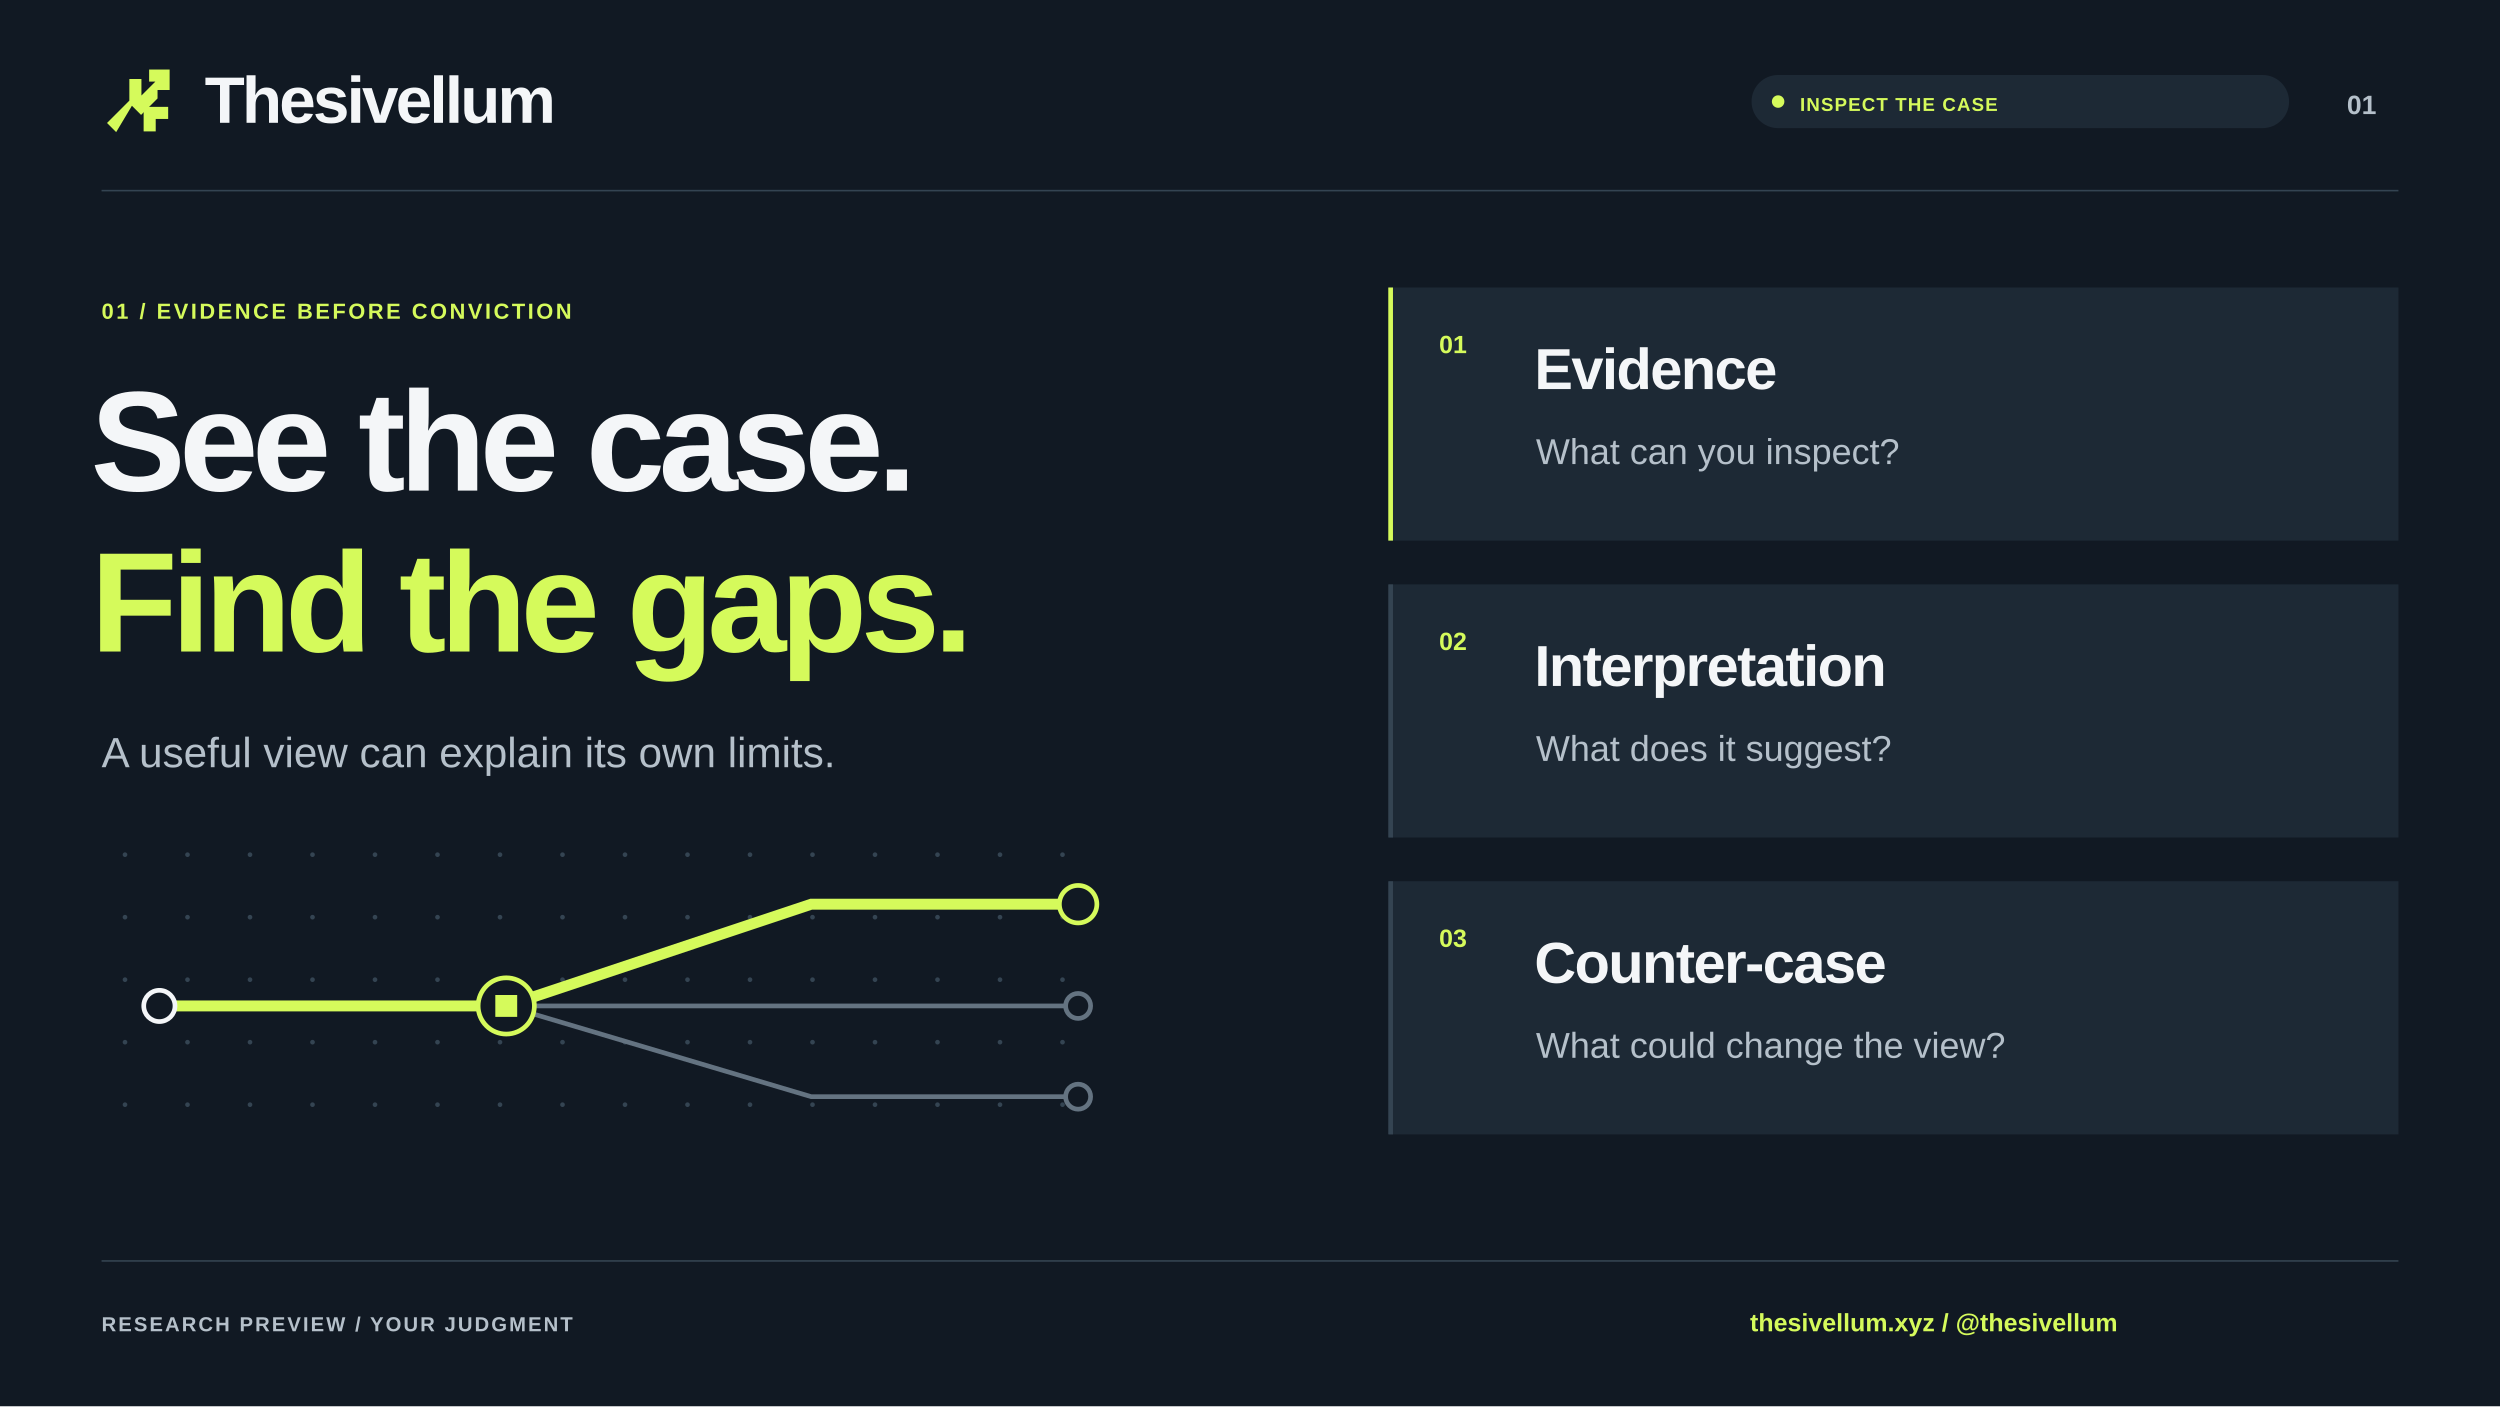
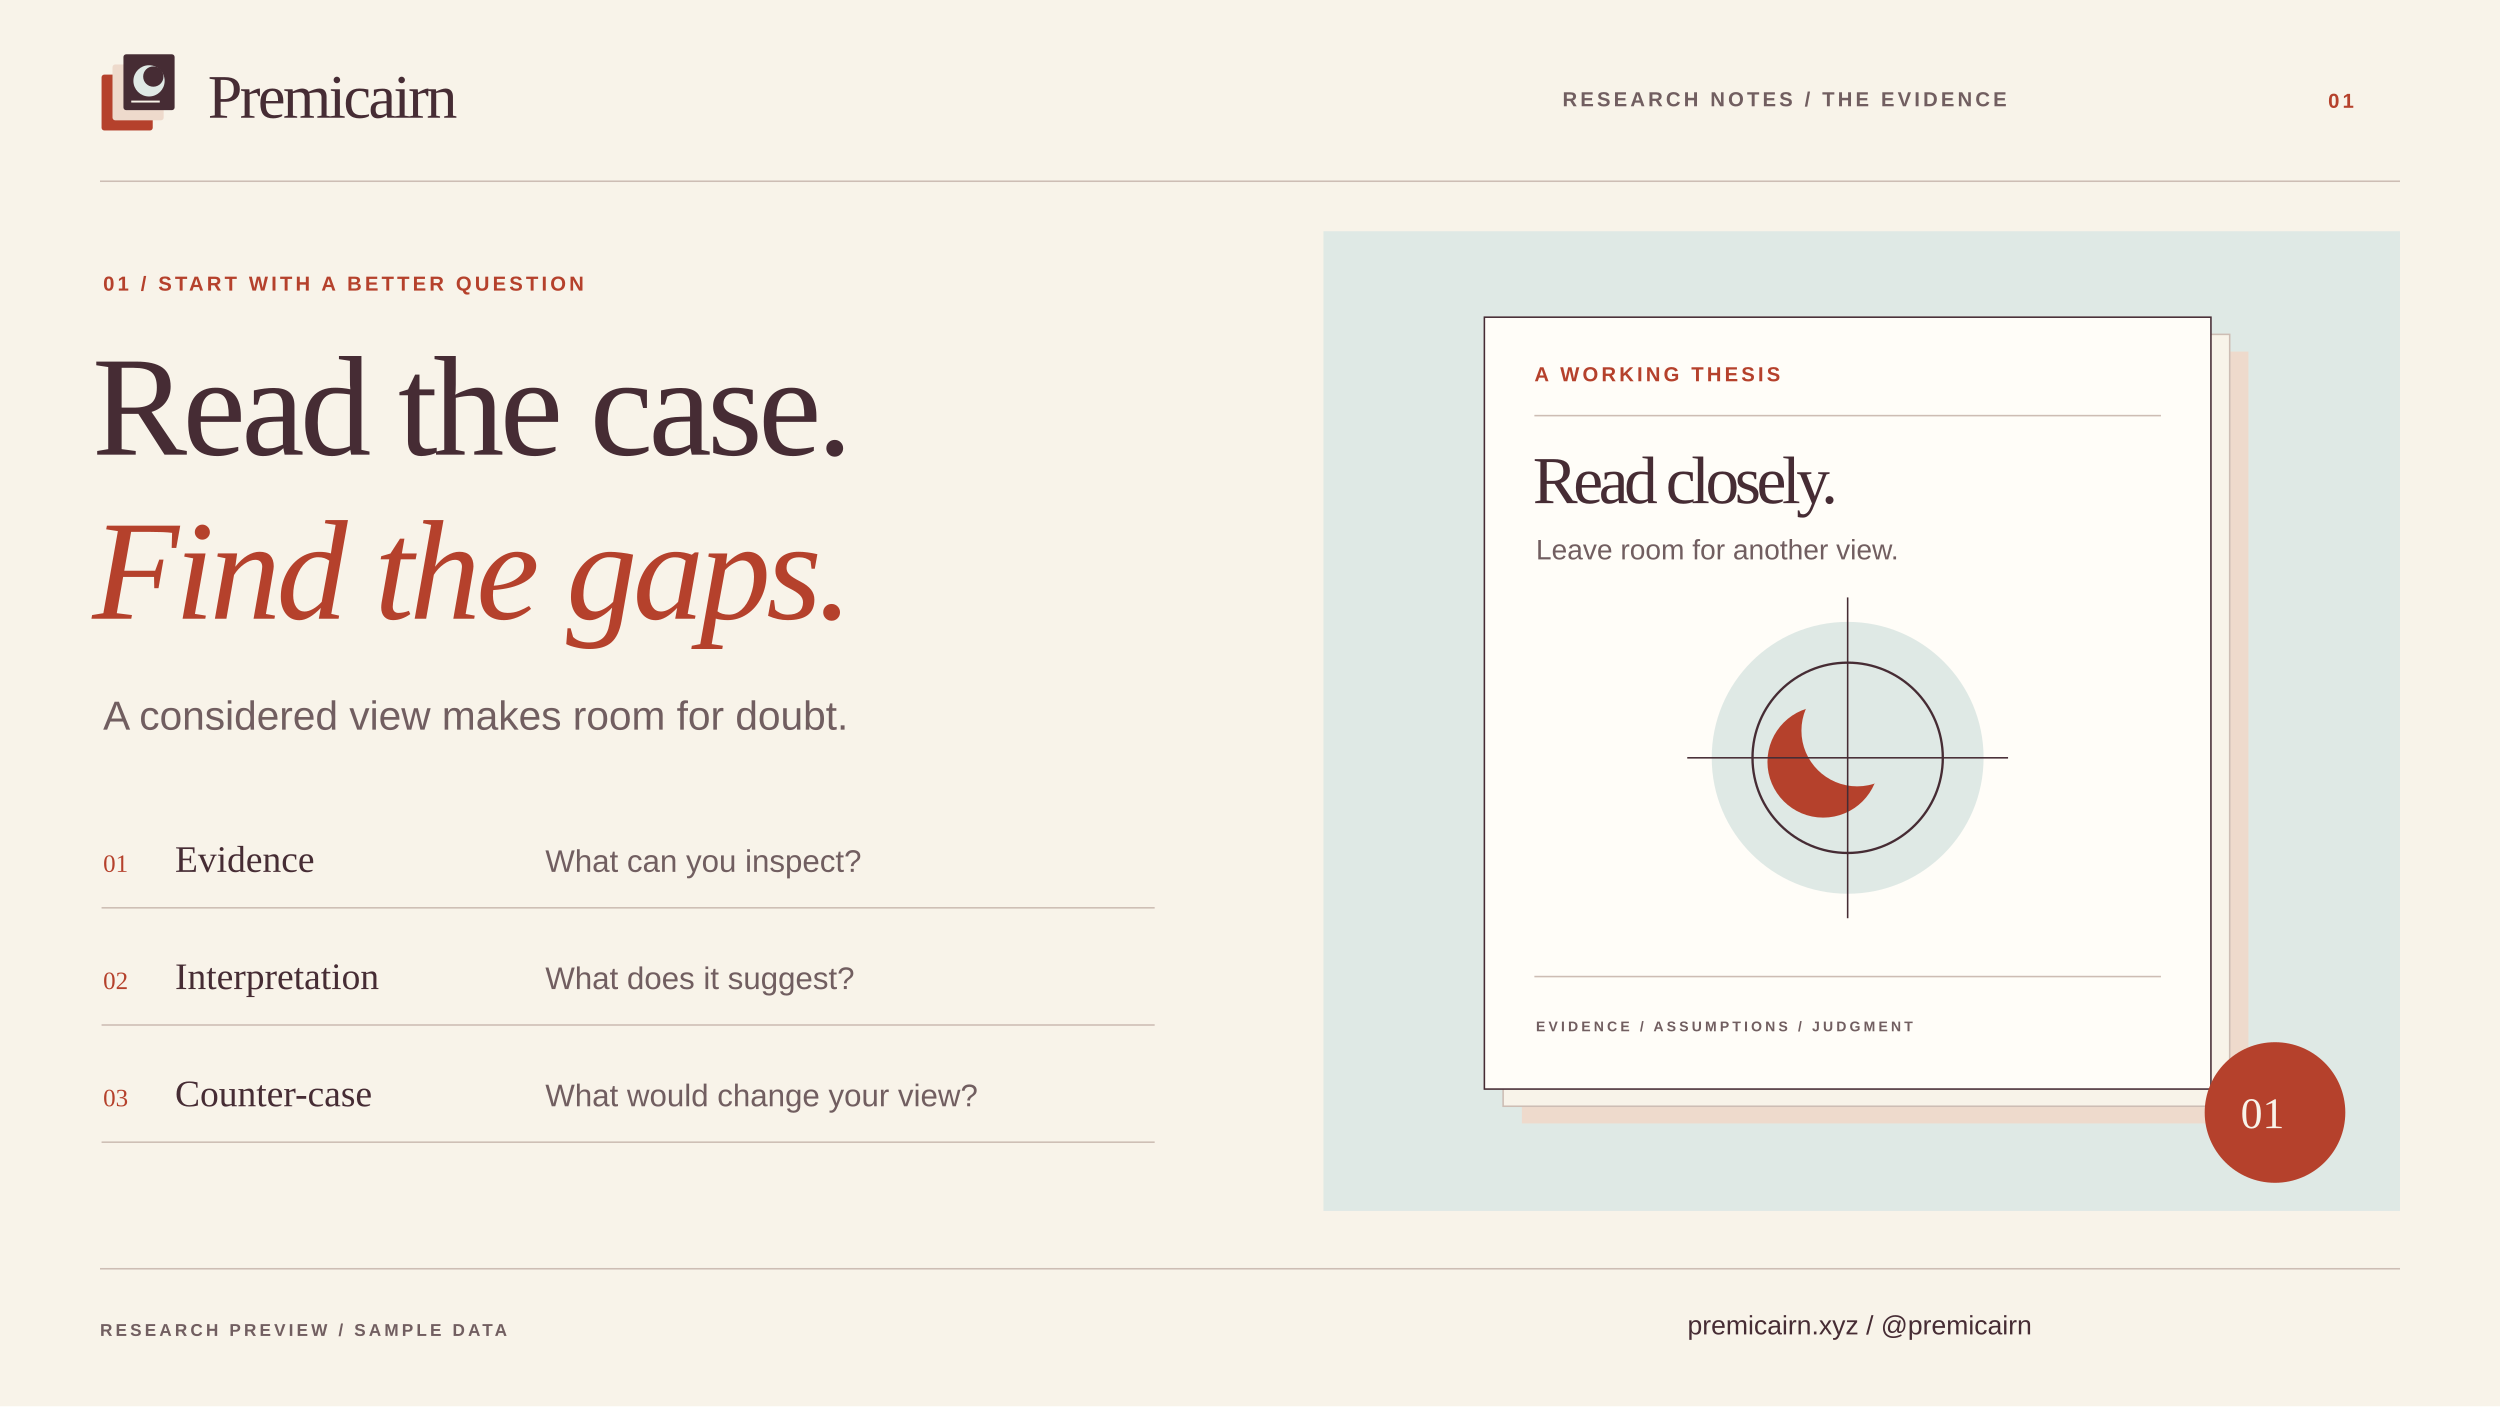
<svg xmlns="http://www.w3.org/2000/svg" width="1600" height="900" viewBox="0 0 1600 900" role="img" aria-labelledby="title desc">
-   <rect x="0" y="0" width="1600" height="900" rx="0" fill="#111923" />
-   <g transform="translate(57 33) scale(0.234375)">
-     <path d="M49 195L110 134V75H143V120L181 82H164V49H220V105H187V128L142 173L117 148L74 220Z" fill="#D5FA5B" />
-     <path d="M149 151H216V184H182V218H149Z" fill="#D5FA5B" />
+   <rect x="0" y="0" width="1600" height="900" rx="0" fill="#f8f3e9" />
+   <g transform="translate(56 28) scale(0.25)">
+     <rect x="36" y="79" width="131" height="143" rx="7" fill="#b5412c" />
+     <rect x="64" y="53" width="131" height="143" rx="7" fill="#eedacc" />
+     <rect x="92" y="27" width="131" height="143" rx="7" fill="#462c34" />
+     <circle cx="157.5" cy="95" r="40" fill="#dfe9e5" />
+     <circle cx="168.5" cy="84" r="26" fill="#462c34" />
+     <path d="M112 148L185 148" fill="none" stroke="#f8f3e9" stroke-width="5" />
  </g>
-   <text x="131" y="78.6" fill="#F4F6F8" font-family="Arial, Helvetica, sans-serif" font-size="42.0" font-weight="700" letter-spacing="-1.8">Thesivellum</text>
-   <rect x="1121" y="48" width="344" height="34" rx="17" fill="#1D2935" />
-   <circle cx="1138" cy="65" r="4" fill="#D5FA5B" />
-   <text x="1152" y="71" fill="#D5FA5B" font-family="Arial, Helvetica, sans-serif" font-size="12" font-weight="700" letter-spacing="0.7">INSPECT THE CASE</text>
-   <text x="1502" y="73" fill="#B5C0CA" font-family="Arial, Helvetica, sans-serif" font-size="17" font-weight="700" letter-spacing="0">01</text>
-   <path d="M65 122L1535 122" fill="none" stroke="#344452" stroke-width="1" />
-   <text x="65" y="204" fill="#D5FA5B" font-family="Arial, Helvetica, sans-serif" font-size="14" font-weight="700" letter-spacing="1.6">01 / EVIDENCE BEFORE CONVICTION</text>
-   <text x="58" y="314" fill="#F4F6F8" font-family="Arial, Helvetica, sans-serif" font-size="91" font-weight="700" letter-spacing="-4">See the case.</text>
-   <text x="58" y="417" fill="#D5FA5B" font-family="Arial, Helvetica, sans-serif" font-size="91" font-weight="700" letter-spacing="-4">Find the gaps.</text>
-   <text x="65" y="491" fill="#B5C0CA" font-family="Arial, Helvetica, sans-serif" font-size="27" font-weight="400" letter-spacing="0">A useful view can explain its own limits.</text>
-   <g transform="translate(80 547)">
-     <circle cx="0" cy="0" r="1.5" fill="#344452" />
-     <circle cx="0" cy="40" r="1.5" fill="#344452" />
-     <circle cx="0" cy="80" r="1.5" fill="#344452" />
-     <circle cx="0" cy="120" r="1.5" fill="#344452" />
-     <circle cx="0" cy="160" r="1.5" fill="#344452" />
-     <circle cx="40" cy="0" r="1.5" fill="#344452" />
-     <circle cx="40" cy="40" r="1.5" fill="#344452" />
-     <circle cx="40" cy="80" r="1.5" fill="#344452" />
-     <circle cx="40" cy="120" r="1.5" fill="#344452" />
-     <circle cx="40" cy="160" r="1.5" fill="#344452" />
-     <circle cx="80" cy="0" r="1.5" fill="#344452" />
-     <circle cx="80" cy="40" r="1.5" fill="#344452" />
-     <circle cx="80" cy="80" r="1.5" fill="#344452" />
-     <circle cx="80" cy="120" r="1.5" fill="#344452" />
-     <circle cx="80" cy="160" r="1.5" fill="#344452" />
-     <circle cx="120" cy="0" r="1.5" fill="#344452" />
-     <circle cx="120" cy="40" r="1.5" fill="#344452" />
-     <circle cx="120" cy="80" r="1.5" fill="#344452" />
-     <circle cx="120" cy="120" r="1.5" fill="#344452" />
-     <circle cx="120" cy="160" r="1.5" fill="#344452" />
-     <circle cx="160" cy="0" r="1.5" fill="#344452" />
-     <circle cx="160" cy="40" r="1.5" fill="#344452" />
-     <circle cx="160" cy="80" r="1.5" fill="#344452" />
-     <circle cx="160" cy="120" r="1.5" fill="#344452" />
-     <circle cx="160" cy="160" r="1.5" fill="#344452" />
-     <circle cx="200" cy="0" r="1.5" fill="#344452" />
-     <circle cx="200" cy="40" r="1.5" fill="#344452" />
-     <circle cx="200" cy="80" r="1.5" fill="#344452" />
-     <circle cx="200" cy="120" r="1.5" fill="#344452" />
-     <circle cx="200" cy="160" r="1.5" fill="#344452" />
-     <circle cx="240" cy="0" r="1.5" fill="#344452" />
-     <circle cx="240" cy="40" r="1.5" fill="#344452" />
-     <circle cx="240" cy="80" r="1.5" fill="#344452" />
-     <circle cx="240" cy="120" r="1.5" fill="#344452" />
-     <circle cx="240" cy="160" r="1.5" fill="#344452" />
-     <circle cx="280" cy="0" r="1.5" fill="#344452" />
-     <circle cx="280" cy="40" r="1.5" fill="#344452" />
-     <circle cx="280" cy="80" r="1.5" fill="#344452" />
-     <circle cx="280" cy="120" r="1.5" fill="#344452" />
-     <circle cx="280" cy="160" r="1.5" fill="#344452" />
-     <circle cx="320" cy="0" r="1.5" fill="#344452" />
-     <circle cx="320" cy="40" r="1.5" fill="#344452" />
-     <circle cx="320" cy="80" r="1.5" fill="#344452" />
-     <circle cx="320" cy="120" r="1.5" fill="#344452" />
-     <circle cx="320" cy="160" r="1.5" fill="#344452" />
-     <circle cx="360" cy="0" r="1.5" fill="#344452" />
-     <circle cx="360" cy="40" r="1.5" fill="#344452" />
-     <circle cx="360" cy="80" r="1.5" fill="#344452" />
-     <circle cx="360" cy="120" r="1.5" fill="#344452" />
-     <circle cx="360" cy="160" r="1.5" fill="#344452" />
-     <circle cx="400" cy="0" r="1.5" fill="#344452" />
-     <circle cx="400" cy="40" r="1.5" fill="#344452" />
-     <circle cx="400" cy="80" r="1.5" fill="#344452" />
-     <circle cx="400" cy="120" r="1.5" fill="#344452" />
-     <circle cx="400" cy="160" r="1.5" fill="#344452" />
-     <circle cx="440" cy="0" r="1.5" fill="#344452" />
-     <circle cx="440" cy="40" r="1.5" fill="#344452" />
-     <circle cx="440" cy="80" r="1.5" fill="#344452" />
-     <circle cx="440" cy="120" r="1.5" fill="#344452" />
-     <circle cx="440" cy="160" r="1.5" fill="#344452" />
-     <circle cx="480" cy="0" r="1.5" fill="#344452" />
-     <circle cx="480" cy="40" r="1.5" fill="#344452" />
-     <circle cx="480" cy="80" r="1.5" fill="#344452" />
-     <circle cx="480" cy="120" r="1.5" fill="#344452" />
-     <circle cx="480" cy="160" r="1.5" fill="#344452" />
-     <circle cx="520" cy="0" r="1.5" fill="#344452" />
-     <circle cx="520" cy="40" r="1.5" fill="#344452" />
-     <circle cx="520" cy="80" r="1.5" fill="#344452" />
-     <circle cx="520" cy="120" r="1.5" fill="#344452" />
-     <circle cx="520" cy="160" r="1.5" fill="#344452" />
-     <circle cx="560" cy="0" r="1.5" fill="#344452" />
-     <circle cx="560" cy="40" r="1.5" fill="#344452" />
-     <circle cx="560" cy="80" r="1.5" fill="#344452" />
-     <circle cx="560" cy="120" r="1.5" fill="#344452" />
-     <circle cx="560" cy="160" r="1.5" fill="#344452" />
-     <circle cx="600" cy="0" r="1.5" fill="#344452" />
-     <circle cx="600" cy="40" r="1.5" fill="#344452" />
-     <circle cx="600" cy="80" r="1.5" fill="#344452" />
-     <circle cx="600" cy="120" r="1.5" fill="#344452" />
-     <circle cx="600" cy="160" r="1.5" fill="#344452" />
-     <polyline points="22,96.8 244.0,96.8 439.2,31.68 610,31.68" fill="none" stroke="#D5FA5B" stroke-width="7" stroke-linejoin="miter" />
-     <polyline points="244.0,96.8 451.4,96.8 610,96.8" fill="none" stroke="#647381" stroke-width="3" stroke-linejoin="miter" />
-     <polyline points="244.0,96.8 439.2,154.88 610,154.88" fill="none" stroke="#647381" stroke-width="3" stroke-linejoin="miter" />
-     <circle cx="22" cy="96.8" r="10" fill="#111923" stroke="#F4F6F8" stroke-width="3" />
-     <circle cx="244.0" cy="96.8" r="18" fill="#111923" stroke="#D5FA5B" stroke-width="3" />
-     <circle cx="610" cy="31.68" r="12" fill="#111923" stroke="#D5FA5B" stroke-width="3" />
-     <circle cx="610" cy="96.8" r="8" fill="#111923" stroke="#647381" stroke-width="3" />
-     <circle cx="610" cy="154.88" r="8" fill="#111923" stroke="#647381" stroke-width="3" />
-     <rect x="237.0" y="89.8" width="14" height="14" rx="0" fill="#D5FA5B" />
-   </g>
-   <rect x="889" y="184" width="646" height="162" rx="0" fill="#1D2935" />
-   <text x="921" y="226" fill="#D5FA5B" font-family="Arial, Helvetica, sans-serif" font-size="16" font-weight="700" letter-spacing="0">01</text>
-   <text x="982" y="249" fill="#F4F6F8" font-family="Arial, Helvetica, sans-serif" font-size="37" font-weight="700" letter-spacing="-1">Evidence</text>
-   <text x="983" y="297" fill="#B5C0CA" font-family="Arial, Helvetica, sans-serif" font-size="23" font-weight="400" letter-spacing="0">What can you inspect?</text>
-   <path d="M890 184L890 346" fill="none" stroke="#D5FA5B" stroke-width="3" />
-   <rect x="889" y="374" width="646" height="162" rx="0" fill="#1D2935" />
-   <text x="921" y="416" fill="#D5FA5B" font-family="Arial, Helvetica, sans-serif" font-size="16" font-weight="700" letter-spacing="0">02</text>
-   <text x="982" y="439" fill="#F4F6F8" font-family="Arial, Helvetica, sans-serif" font-size="37" font-weight="700" letter-spacing="-1">Interpretation</text>
-   <text x="983" y="487" fill="#B5C0CA" font-family="Arial, Helvetica, sans-serif" font-size="23" font-weight="400" letter-spacing="0">What does it suggest?</text>
-   <path d="M890 374L890 536" fill="none" stroke="#344452" stroke-width="3" />
-   <rect x="889" y="564" width="646" height="162" rx="0" fill="#1D2935" />
-   <text x="921" y="606" fill="#D5FA5B" font-family="Arial, Helvetica, sans-serif" font-size="16" font-weight="700" letter-spacing="0">03</text>
-   <text x="982" y="629" fill="#F4F6F8" font-family="Arial, Helvetica, sans-serif" font-size="37" font-weight="700" letter-spacing="-1">Counter-case</text>
-   <text x="983" y="677" fill="#B5C0CA" font-family="Arial, Helvetica, sans-serif" font-size="23" font-weight="400" letter-spacing="0">What could change the view?</text>
-   <path d="M890 564L890 726" fill="none" stroke="#344452" stroke-width="3" />
-   <path d="M65 807L1535 807" fill="none" stroke="#344452" stroke-width="1" />
-   <text x="65" y="852" fill="#B5C0CA" font-family="Arial, Helvetica, sans-serif" font-size="13" font-weight="700" letter-spacing="1.3">RESEARCH PREVIEW / YOUR JUDGMENT</text>
-   <text x="1120" y="852" fill="#D5FA5B" font-family="Arial, Helvetica, sans-serif" font-size="16" font-weight="700" letter-spacing="0">thesivellum.xyz  /  @thesivellum</text>
+   <text x="133" y="75.36" fill="#462c34" font-family="Georgia, Times New Roman, serif" font-size="39.68" font-weight="400" letter-spacing="-1.6">Premicairn</text>
+   <text x="1000" y="68" fill="#715e60" font-family="Arial, Helvetica, sans-serif" font-size="13" font-weight="700" letter-spacing="2">RESEARCH NOTES / THE EVIDENCE</text>
+   <path d="M64 116L1536 116" fill="none" stroke="#cdbdb4" stroke-width="1" />
+   <text x="1490" y="69" fill="#b5412c" font-family="Arial, Helvetica, sans-serif" font-size="13" font-weight="700" letter-spacing="2">01</text>
+   <text x="66" y="186" fill="#b5412c" font-family="Arial, Helvetica, sans-serif" font-size="13" font-weight="700" letter-spacing="2">01 / START WITH A BETTER QUESTION</text>
+   <text x="59" y="291" fill="#462c34" font-family="Georgia, Times New Roman, serif" font-size="91" font-weight="400" letter-spacing="-2.8">Read the case.</text>
+   <text x="59" y="396" fill="#b5412c" font-family="Georgia, Times New Roman, serif" font-size="91" font-weight="400" letter-spacing="-2.8" font-style="italic">Find the gaps.</text>
+   <text x="66" y="467" fill="#715e60" font-family="Arial, Helvetica, sans-serif" font-size="26" font-weight="400" letter-spacing="0">A considered view makes room for doubt.</text>
+   <text x="66" y="558" fill="#b5412c" font-family="Georgia, Times New Roman, serif" font-size="16" font-weight="400" letter-spacing="0">01</text>
+   <text x="112" y="558" fill="#462c34" font-family="Georgia, Times New Roman, serif" font-size="24" font-weight="400" letter-spacing="0">Evidence</text>
+   <text x="349" y="558" fill="#715e60" font-family="Arial, Helvetica, sans-serif" font-size="20" font-weight="400" letter-spacing="0">What can you inspect?</text>
+   <path d="M65 581L739 581" fill="none" stroke="#cdbdb4" stroke-width="1" />
+   <text x="66" y="633" fill="#b5412c" font-family="Georgia, Times New Roman, serif" font-size="16" font-weight="400" letter-spacing="0">02</text>
+   <text x="112" y="633" fill="#462c34" font-family="Georgia, Times New Roman, serif" font-size="24" font-weight="400" letter-spacing="0">Interpretation</text>
+   <text x="349" y="633" fill="#715e60" font-family="Arial, Helvetica, sans-serif" font-size="20" font-weight="400" letter-spacing="0">What does it suggest?</text>
+   <path d="M65 656L739 656" fill="none" stroke="#cdbdb4" stroke-width="1" />
+   <text x="66" y="708" fill="#b5412c" font-family="Georgia, Times New Roman, serif" font-size="16" font-weight="400" letter-spacing="0">03</text>
+   <text x="112" y="708" fill="#462c34" font-family="Georgia, Times New Roman, serif" font-size="24" font-weight="400" letter-spacing="0">Counter-case</text>
+   <text x="349" y="708" fill="#715e60" font-family="Arial, Helvetica, sans-serif" font-size="20" font-weight="400" letter-spacing="0">What would change your view?</text>
+   <path d="M65 731L739 731" fill="none" stroke="#cdbdb4" stroke-width="1" />
+   <rect x="847" y="148" width="689" height="627" rx="0" fill="#dfe9e5" />
+   <rect x="974" y="225" width="465" height="494" rx="0" fill="#eedacc" />
+   <rect x="962" y="214" width="465" height="494" rx="0" fill="#f8f3e9" stroke="#cdbdb4" stroke-width="1" />
+   <rect x="950" y="203" width="465" height="494" rx="0" fill="#fffdf8" stroke="#462c34" stroke-width="1" />
+   <text x="982" y="244" fill="#b5412c" font-family="Arial, Helvetica, sans-serif" font-size="13" font-weight="700" letter-spacing="2">A WORKING THESIS</text>
+   <path d="M982 266L1383 266" fill="none" stroke="#cdbdb4" stroke-width="1" />
+   <text x="981" y="322" fill="#462c34" font-family="Georgia, Times New Roman, serif" font-size="43" font-weight="400" letter-spacing="-2.8">Read closely.</text>
+   <text x="983" y="358" fill="#715e60" font-family="Arial, Helvetica, sans-serif" font-size="18" font-weight="400" letter-spacing="0">Leave room for another view.</text>
+   <circle cx="1182.5" cy="485" r="87" fill="#dfe9e5" />
+   <circle cx="1182.5" cy="485" r="60.9" fill="none" stroke="#462c34" stroke-width="1.5" />
+   <circle cx="1166.84" cy="487.61" r="35.67" fill="#b5412c" />
+   <circle cx="1188.59" cy="467.6" r="35.67" fill="#dfe9e5" />
+   <path d="M1079.84 485L1285.16 485" fill="none" stroke="#462c34" stroke-width="1" />
+   <path d="M1182.5 382.34L1182.5 587.66" fill="none" stroke="#462c34" stroke-width="1" />
+   <path d="M982 625L1383 625" fill="none" stroke="#cdbdb4" stroke-width="1" />
+   <text x="983" y="660" fill="#715e60" font-family="Arial, Helvetica, sans-serif" font-size="9" font-weight="700" letter-spacing="2">EVIDENCE / ASSUMPTIONS / JUDGMENT</text>
+   <circle cx="1456" cy="712" r="45" fill="#b5412c" />
+   <text x="1434" y="722" fill="#f8f3e9" font-family="Georgia, Times New Roman, serif" font-size="28" font-weight="400" letter-spacing="0">01</text>
+   <path d="M64 812L1536 812" fill="none" stroke="#cdbdb4" stroke-width="1" />
+   <text x="64" y="855" fill="#715e60" font-family="Arial, Helvetica, sans-serif" font-size="11" font-weight="700" letter-spacing="2">RESEARCH PREVIEW / SAMPLE DATA</text>
+   <text x="1080" y="854" fill="#462c34" font-family="Arial, Helvetica, sans-serif" font-size="17" font-weight="400" letter-spacing="0">premicairn.xyz  /  @premicairn</text>
</svg>
